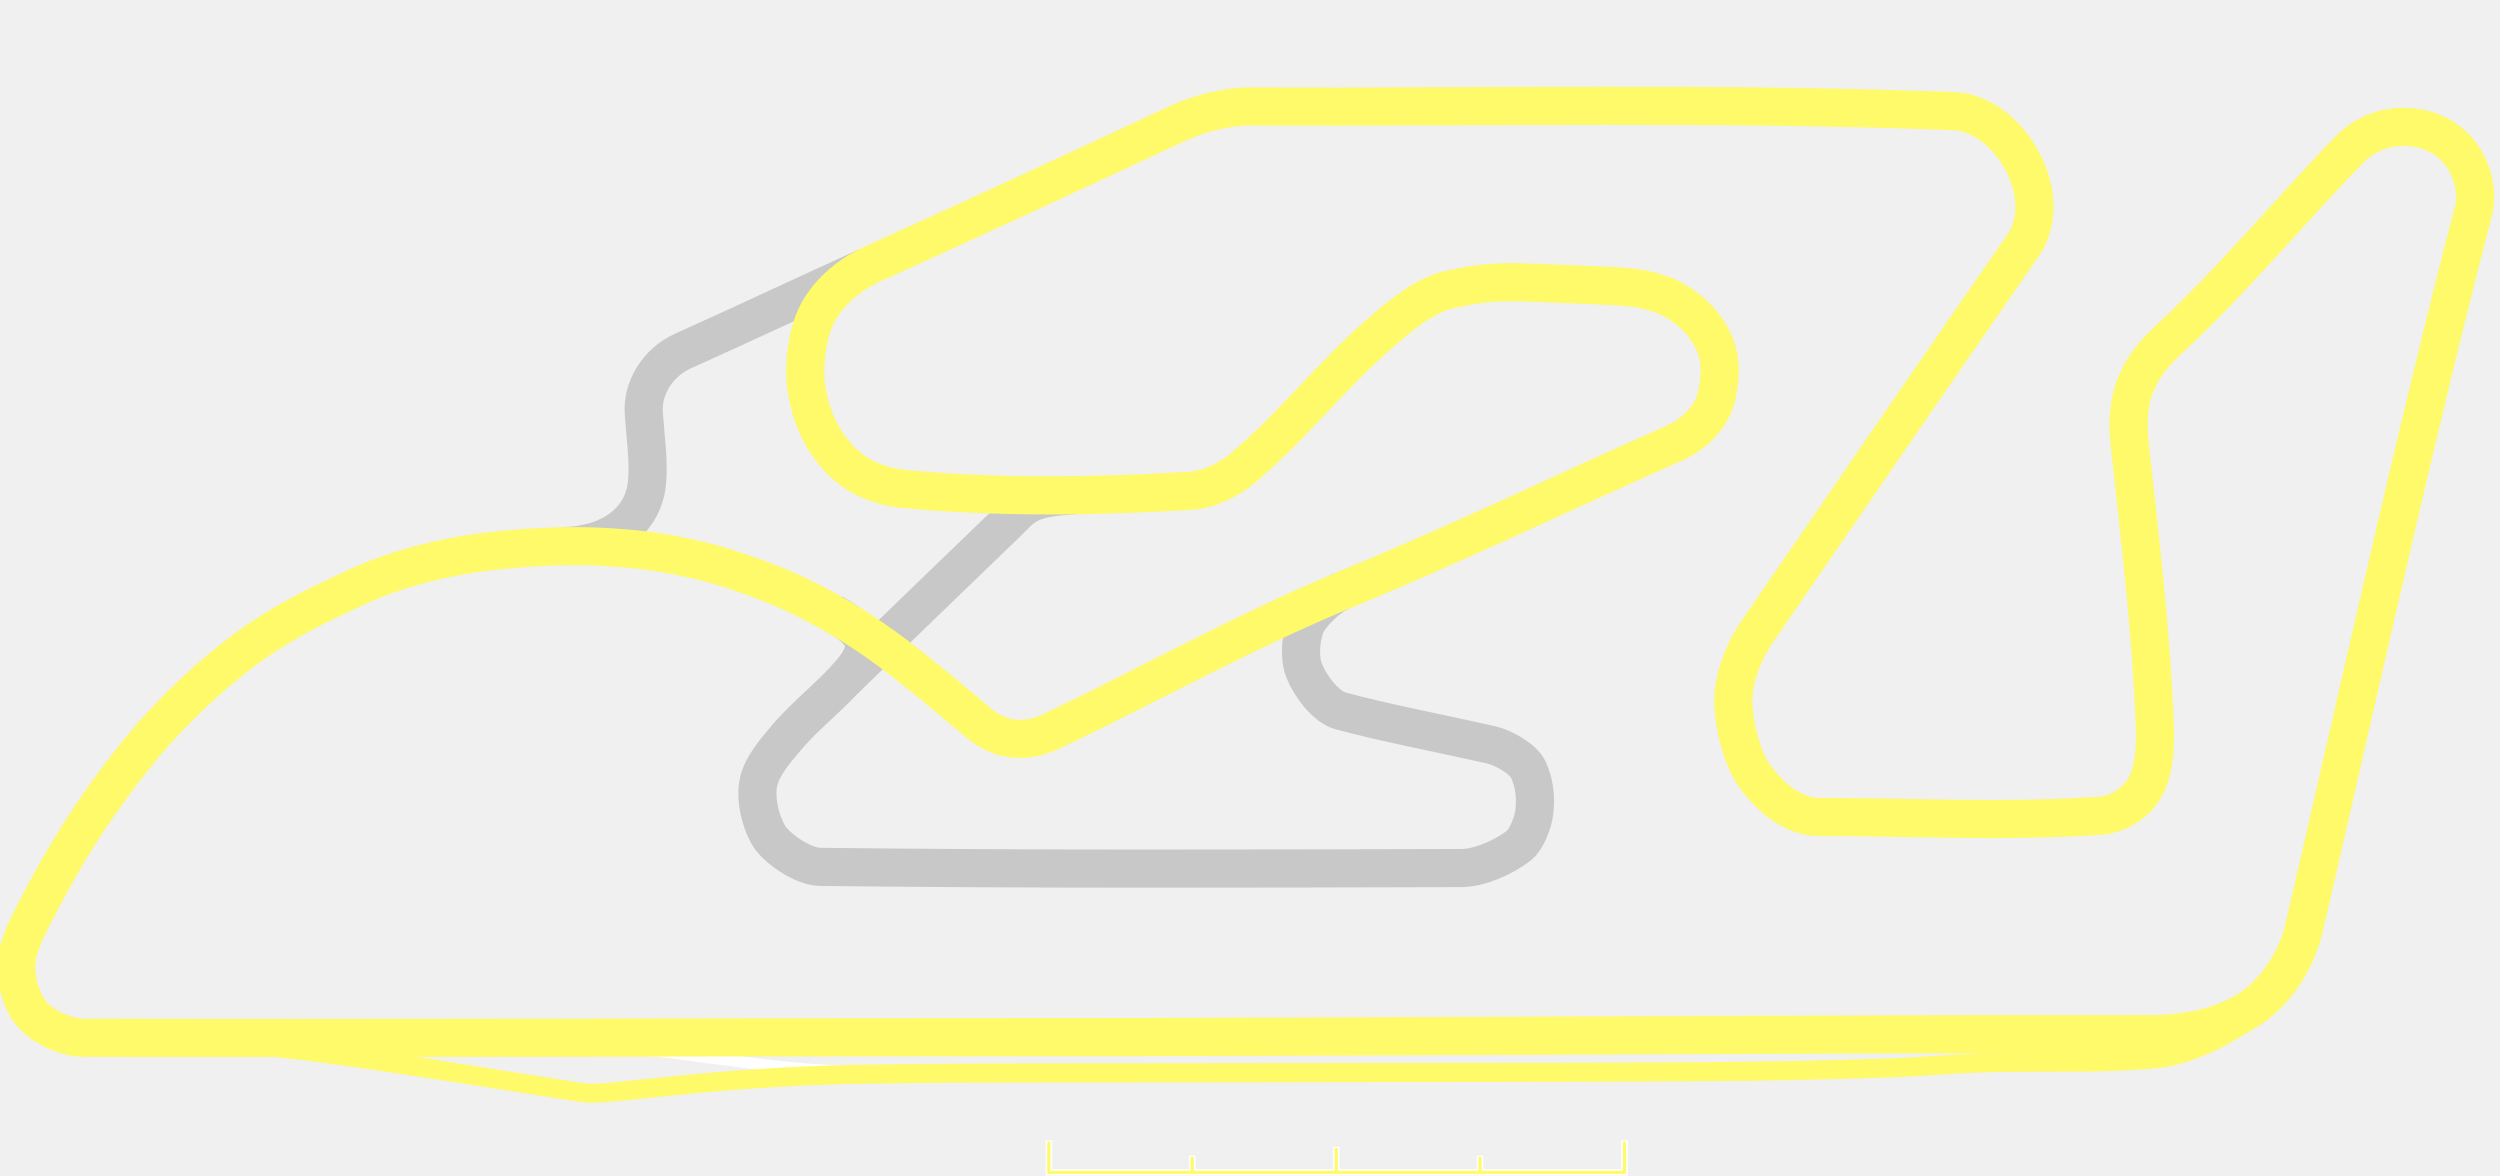
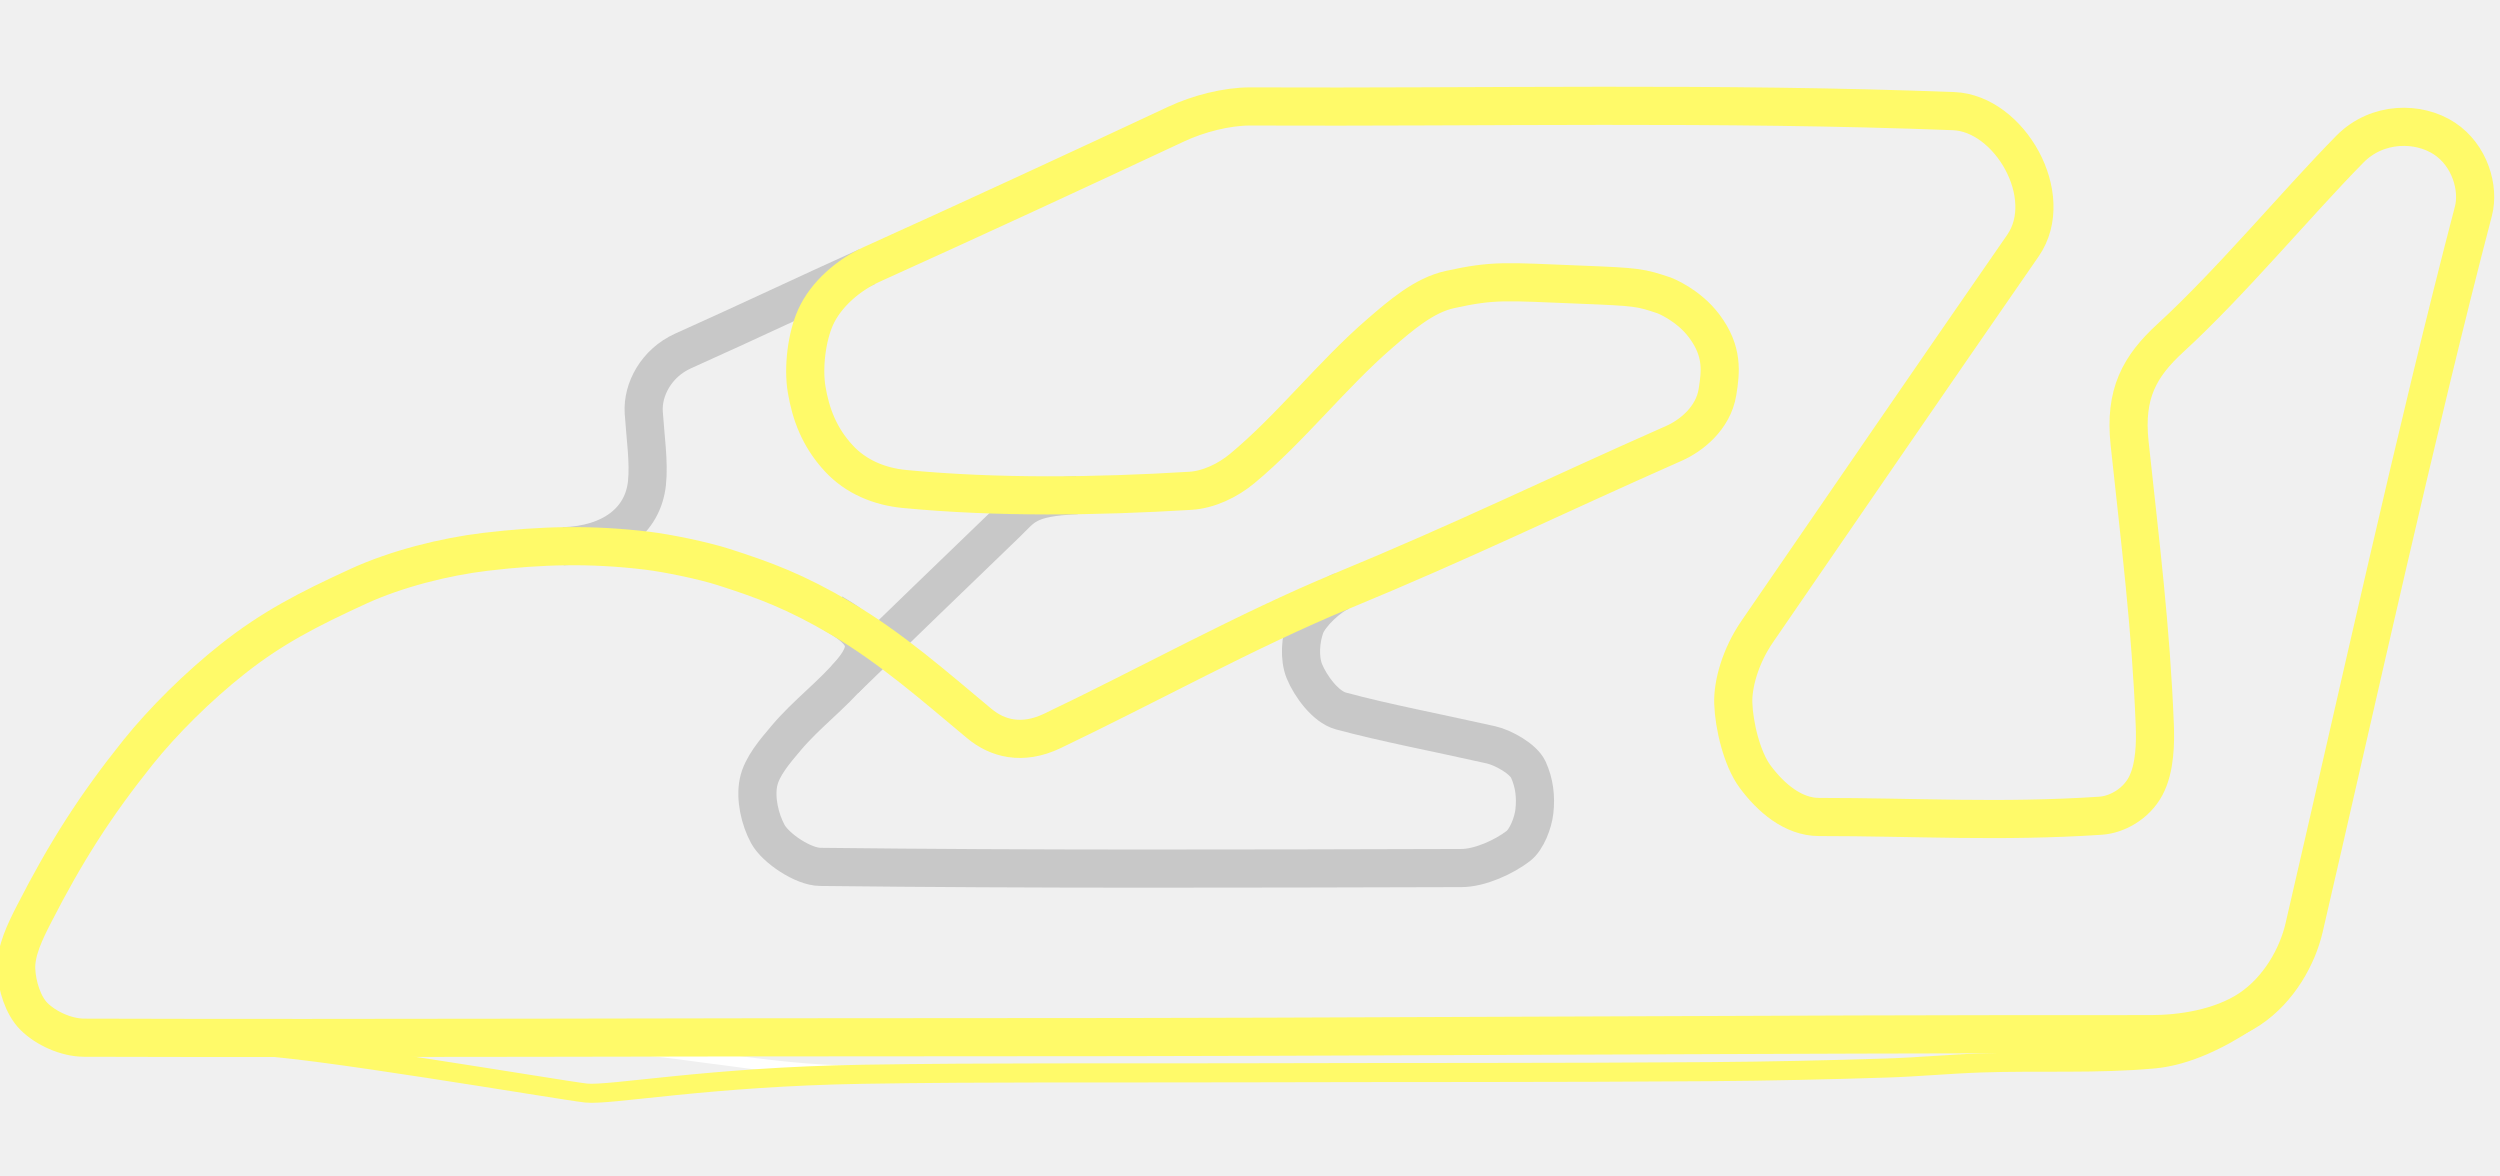
- <svg xmlns="http://www.w3.org/2000/svg" xmlns:xlink="http://www.w3.org/1999/xlink" width="1966.237" height="924.569" id="svg2383" version="1.0">
+ <svg xmlns="http://www.w3.org/2000/svg" width="1966.237" height="924.569" id="svg2383" version="1.0">
  <g id="layer1" transform="translate(-572.7607,-933.5801)">
    <path id="path3194" d="m 2332.733,1732.948 c -21.191,14.036 -42.467,28.615 -68.219,30.976 -44.941,4.119 -90.835,1.624 -136.224,3.172 -24.642,0.84 -49.225,3.2 -73.867,3.993 -46.278,1.49 -92.59,2.513 -138.895,2.857 -122.336,0.909 -244.686,0.524 -367.028,0.901 -99.802,0.307 -200.608,0.292 -299.404,1.153 -76.453,0.666 -153.942,-20.92 -228.98,-19.927" style="fill:none;stroke:#ffffff;stroke-width:8.902;stroke-linecap:butt;stroke-linejoin:round;stroke-miterlimit:4;stroke-dasharray:none;stroke-opacity:1" />
    <path id="path3186" d="m 1015.708,1363.209 c 0,0 0,0 0,0 37.956,-1.151 62.605,-19.939 65.86,-49.411 1.815,-16.436 -1.297,-37.09 -2.505,-55.763 -1.179,-18.233 10.049,-39.052 30.971,-48.445 54.184,-24.327 93.915,-43.355 144.671,-66.277" style="fill:none;stroke:#ffffff;stroke-width:21.619;stroke-linecap:butt;stroke-linejoin:round;stroke-miterlimit:4;stroke-dasharray:none;stroke-opacity:1" />
    <path id="path3188" d="m 1240.869,1424.281 c 33.333,19.217 67.043,49.156 102.091,78.339 14.148,11.781 33.642,17.202 57.486,5.824 74.694,-35.644 154.252,-78.776 228.269,-110.262" style="fill:none;stroke:#ffffff;stroke-width:21.619;stroke-linecap:butt;stroke-linejoin:round;stroke-miterlimit:4;stroke-dasharray:none;stroke-opacity:1" />
    <path id="path3190" d="m 1419.8,1323.036 c -40.123,1.72 -42.286,9.378 -55.931,22.501 -40.094,38.559 -83.569,80.652 -126.542,122.309" style="fill:none;stroke:#ffffff;stroke-width:21.619;stroke-linecap:butt;stroke-linejoin:round;stroke-miterlimit:4;stroke-dasharray:none;stroke-opacity:1" />
    <path style="fill:none;stroke:#c8c8c8;stroke-width:30;stroke-linecap:butt;stroke-linejoin:round;stroke-miterlimit:4;stroke-dasharray:none;stroke-opacity:1" d="m 1254.705,1143.314 c -50.756,22.922 -90.487,41.95 -144.671,66.277 -20.922,9.393 -32.15,30.212 -30.971,48.445 1.208,18.673 4.32,39.326 2.505,55.763 -3.255,29.472 -27.904,48.259 -65.86,49.411 0,0 0,0 0,0" id="path3178" />
    <path style="fill:none;stroke:#c8c8c8;stroke-width:30;stroke-linecap:butt;stroke-linejoin:round;stroke-miterlimit:4;stroke-dasharray:none;stroke-opacity:1" d="m 1419.8,1323.036 c -40.123,1.72 -42.286,9.378 -55.931,22.501 -40.094,38.559 -83.569,80.652 -126.542,122.309" id="path3182" />
    <path style="fill:none;stroke:#c8c8c8;stroke-width:30;stroke-linecap:butt;stroke-linejoin:round;stroke-miterlimit:4;stroke-dasharray:none;stroke-opacity:1" d="m 1628.002,1398.478 c -10.263,4.145 -25.082,18.271 -28.639,27.813 -3.741,10.034 -4.906,24.949 -0.7,35.233 4.701,11.496 16.551,27.96 28.697,31.235 34.909,9.416 74.6,16.875 118.073,26.639 9.515,2.137 25.531,10.973 29.421,19.621 4.688,10.422 5.97,21.196 4.688,32.729 -0.984,8.854 -5.951,22.084 -12.763,27.307 -10.979,8.417 -29.875,17.206 -44.722,17.244 -174.552,0.453 -333.902,1.046 -504.286,-0.923 -13.377,-0.155 -35.024,-14.636 -41.139,-25.882 -6.224,-11.447 -9.931,-27.798 -7.341,-40.518 2.579,-12.669 13.086,-24.61 21.919,-35.108 15.706,-18.667 36.152,-33.706 51.695,-52.386 18.51,-22.245 7.582,-32.475 -15.383,-45.802" id="path2406" />
    <path style="fill:none;stroke:#fffa69;stroke-width:15;stroke-linecap:butt;stroke-linejoin:round;stroke-miterlimit:4;stroke-dasharray:none;stroke-opacity:1" d="m 770.474,1756.322 c 37.519,-0.496 244.478,34.916 263.256,36.936 18.778,2.02 96.496,-12.792 217.846,-14.777 98.787,-1.615 199.603,-0.845 299.404,-1.153 122.343,-0.377 244.692,0.012 367.028,-0.901 46.305,-0.344 92.617,-1.367 138.895,-2.857 24.642,-0.793 49.226,-3.153 73.867,-3.993 45.389,-1.548 91.283,0.947 136.224,-3.172 25.752,-2.361 52.386,-15.702 73.578,-29.738" id="path3184" />
-     <g style="display:inline;enable-background:new" id="g3227" transform="matrix(1.271727,0,0,1.271727,-114.7073,-19.79135)">
-       <path id="path3225" style="fill:none;stroke:#ffffff;stroke-width:4;stroke-linecap:butt;stroke-linejoin:miter;stroke-miterlimit:4;stroke-dasharray:none;stroke-opacity:1" d="m 1545.25,1454.947 0,19.738 -356,0 0,-19.738 m 266.66,9.391 0,10.347 m -178,-10.347 0,10.347 m 89.05,-15.801 0,15.757" />
-       <path d="m 1545.25,1455.702 0,18.983 -356,0 0,-18.983 m 266.66,9.391 0,9.592 m -178,-9.592 0,9.592 m 89.05,-15.046 0,15.002" style="fill:none;stroke:#fffa69;stroke-width:2;stroke-linecap:butt;stroke-linejoin:miter;stroke-miterlimit:4;stroke-dasharray:none;stroke-opacity:1" id="path2423" />
-       <use x="0" y="0" xlink:href="#text2441" id="use3370" style="stroke:#ffffff;stroke-width:3;stroke-miterlimit:4;stroke-dasharray:none;stroke-opacity:1" width="744.094" height="1052.362" />
-     </g>
    <path id="path3573" style="fill:none;stroke:#fffa69;stroke-width:30;stroke-linecap:butt;stroke-linejoin:round;stroke-miterlimit:4;stroke-dasharray:none;stroke-opacity:1" d="m 1628.358,1398.33 c -74.339,30.71 -153.22,74.47 -227.913,110.114 -23.843,11.378 -43.338,5.957 -57.486,-5.824 -35.047,-29.183 -68.795,-59.059 -108.764,-82.639 -35.449,-20.914 -59.881,-30.053 -92.317,-40.428 -15.928,-5.095 -43.692,-10.876 -60.335,-12.877 -44.062,-5.299 -82.761,-4.351 -126.965,0.909 -32.199,3.832 -70.278,13.474 -99.869,27.052 -40.617,18.637 -68.181,32.963 -98.803,57.135 -27.424,21.648 -55.039,49.107 -74.638,73.572 -33.78,42.166 -57.038,78.832 -81.825,127.297 -6.874,13.44 -14.57,28.967 -13.923,43.528 0.556,12.519 5.352,28.221 13.855,36.738 9.319,9.335 25.329,16.774 39.611,16.818 231.552,0.7 469.183,-0.48 703.774,-0.4 307.41,0.104 614.57,-2.632 921.54,-2.38 23.594,0.019 55.005,-4.474 77.959,-19.794 22.955,-15.32 37.453,-41.466 42.652,-63.874 41.952,-180.829 88.758,-393.784 133.172,-563.612 4.72,-18.046 -2.748,-43.927 -22.79,-57.13 -20.042,-13.203 -52.658,-13.728 -74.479,8.469 -42.03,42.752 -93.758,105.089 -140.932,148.323 -24.366,22.331 -36.359,43.898 -32.211,82.748 8.377,78.46 16.805,145.034 19.82,221.717 0.521,13.239 0.404,33.926 -7.293,48.247 -7.697,14.321 -22.976,22.277 -35.268,23.093 -78.624,5.222 -145.449,0.994 -221.442,1.002 -20.527,0 -37.999,-15.113 -50.34,-31.74 -10.459,-14.091 -16.624,-40.505 -17.175,-57.819 -0.46,-14.438 5.257,-36.511 18.908,-56.371 74.619,-108.555 132.781,-193.533 208.893,-303.434 26.933,-38.89 -10.541,-104.103 -54.546,-105.792 -183.646,-7.046 -366.959,-2.869 -553.144,-3.668 -18.565,-0.08 -41.122,5.852 -57.956,13.729 -78.641,36.796 -160.186,74.504 -239.465,110.345 -18.51,8.368 -36.245,23.579 -44.411,41.632 -7.09,15.675 -9.941,39.865 -7.067,56.915 3.238,19.206 9.818,37.252 25.045,53.878 13.804,15.073 32.688,22.514 51.893,24.351 73.418,7.023 150.815,5.909 224.727,1.444 14.614,-0.883 29.59,-8.139 40.851,-17.485 38.55,-31.996 70.364,-73.595 108.583,-106.541 16.226,-13.988 34.432,-29.798 54.751,-34.258 34.846,-7.649 43.236,-6.248 103.727,-3.823 44.029,1.765 46.13,2.141 65.042,8.508 0,0 18.728,7.143 31.385,24.078 14.879,19.907 12.872,36 10.367,51.769 -3.34,21.022 -21.228,34.67 -34.042,40.33 -94.375,41.684 -163.321,75.733 -261.154,116.148 z" />
  </g>
</svg>
